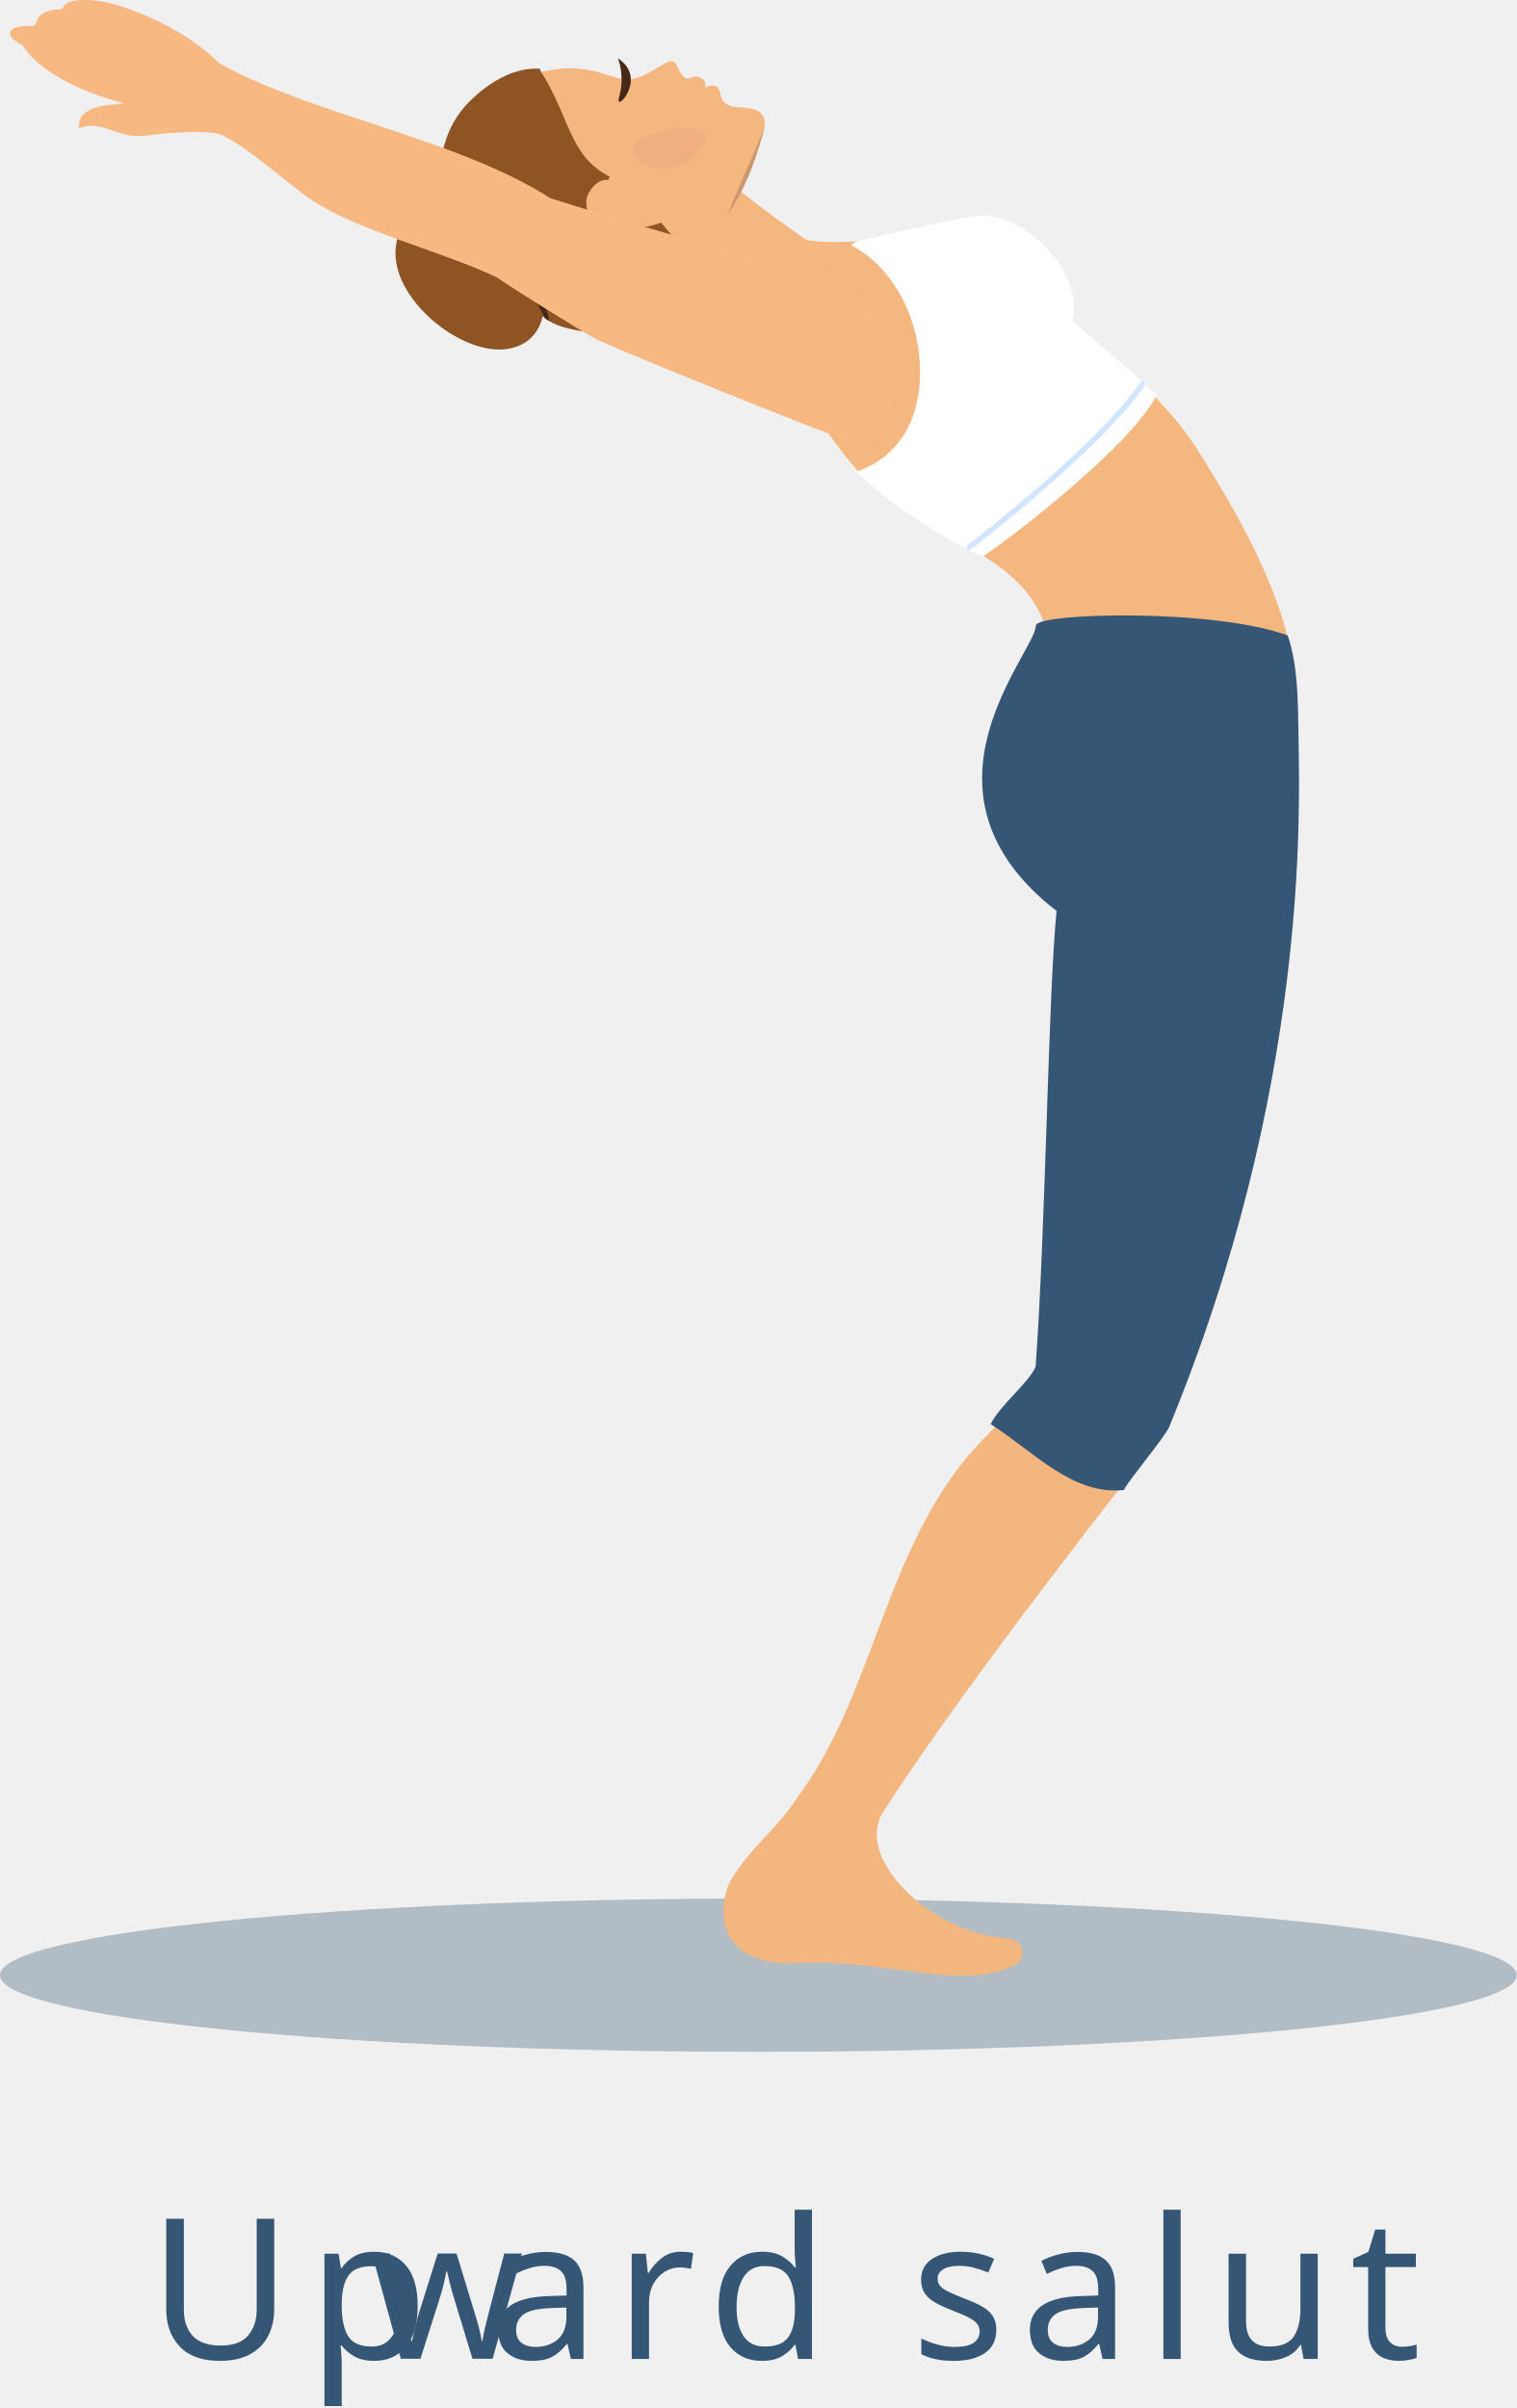
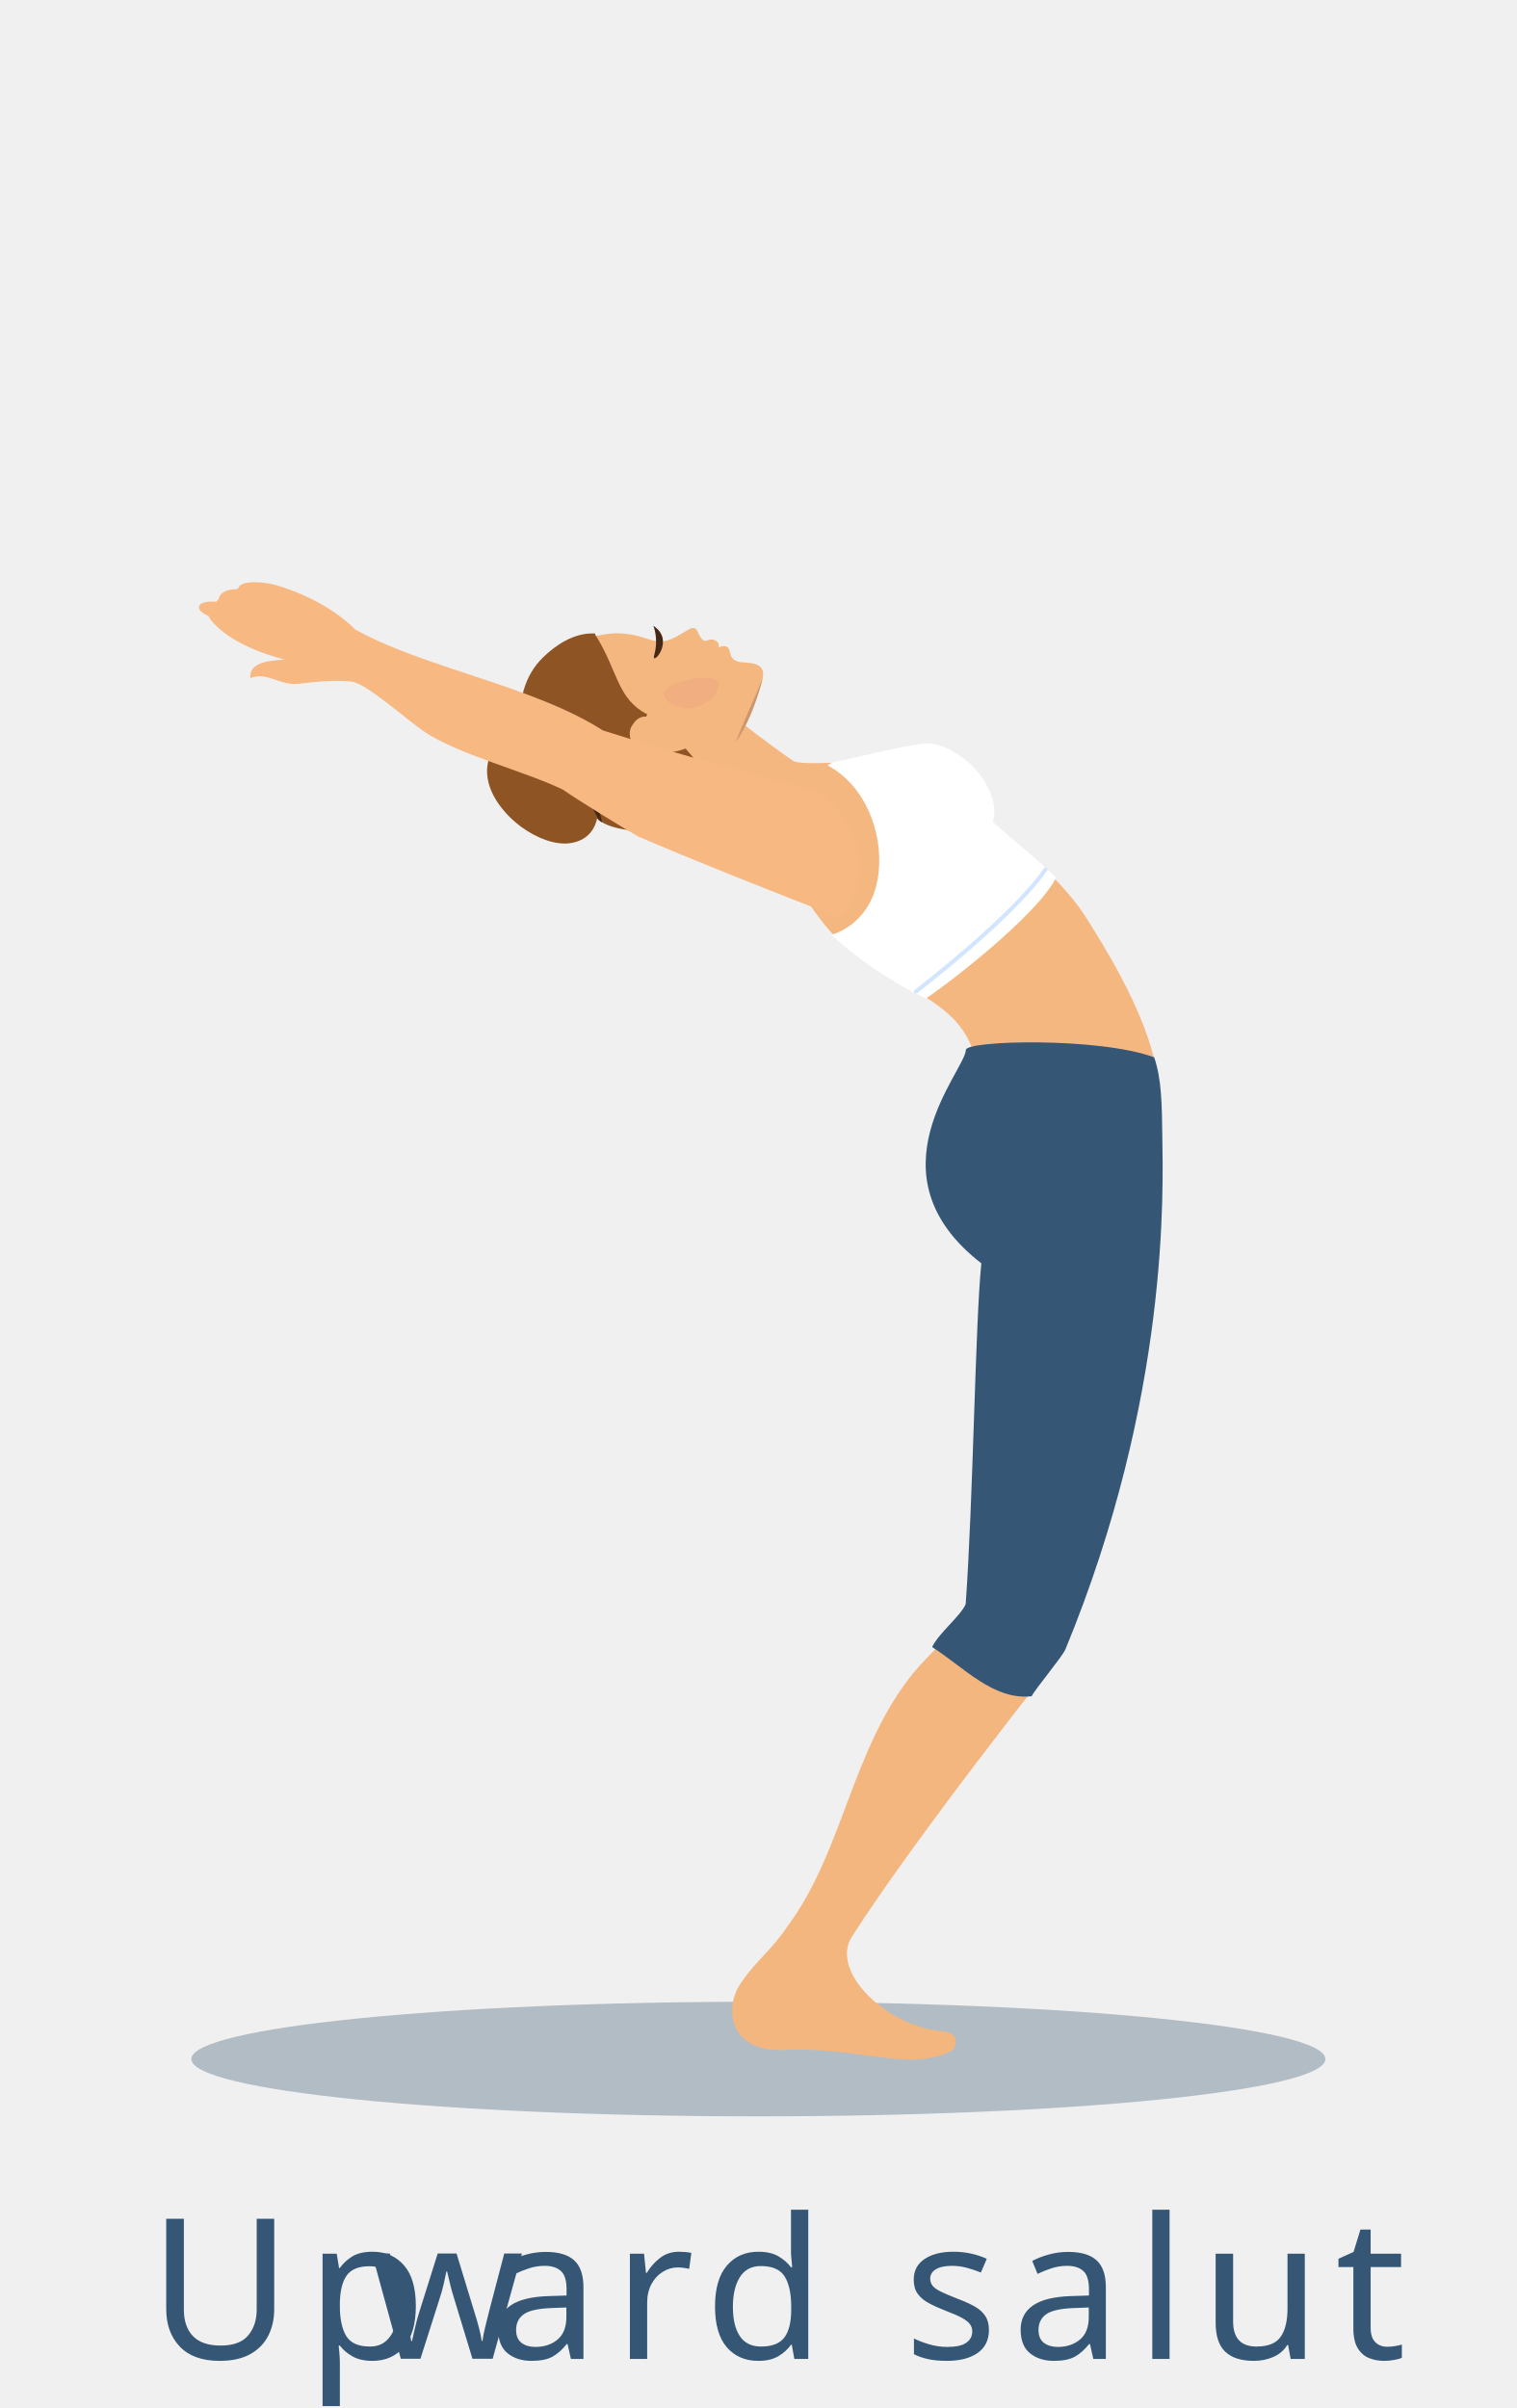
- <svg xmlns="http://www.w3.org/2000/svg" id="Layer_1" data-name="Layer 1" viewBox="0 0 656.68 1042.53">
-   <defs>
-     <style>
-       .cls-1 {
-         fill: #f7b882;
-       }
- 
-       .cls-2 {
-         fill: #f3b67f;
-       }
- 
-       .cls-3 {
-         fill: #f1ae80;
-       }
- 
-       .cls-4 {
-         fill: #f5b780;
-       }
- 
-       .cls-5 {
-         fill: #fff;
-       }
- 
-       .cls-6 {
-         fill: #8e5424;
-       }
- 
-       .cls-7 {
-         fill: #b2bcc4;
-       }
- 
-       .cls-8 {
-         fill: #cd976d;
-       }
- 
-       .cls-9 {
-         fill: #d1e5ff;
-       }
- 
-       .cls-10 {
-         fill: #452815;
-       }
- 
-       .cls-11, .cls-12 {
-         fill: #355775;
-       }
- 
-       .cls-13 {
-         letter-spacing: .08em;
-       }
- 
-       .cls-14 {
-         letter-spacing: .08em;
-       }
- 
-       .cls-12 {
-         font-family: FarmWaveFree-Regular, 'Farm Wave Free';
-         font-size: 85px;
-         isolation: isolate;
-       }
- 
-       .cls-15 {
-         letter-spacing: .04em;
-       }
-     </style>
-   </defs>
-   <text class="cls-12" transform="translate(64.31 1021.28)">
-     <tspan class="cls-14" x="0" y="0">Up</tspan>
-     <tspan class="cls-15" x="95.79" y="0">w</tspan>
-     <tspan class="cls-13" x="147.5" y="0">ard salut</tspan>
-   </text>
+ <svg xmlns="http://www.w3.org/2000/svg" version="1.1" id="Layer_1" x="0px" y="0px" viewBox="0 0 656.68 1042.53" style="enable-background:new 0 0 656.68 1042.53;" xml:space="preserve">
+   <style type="text/css">
+ 	.st0{fill:#355775;}
+ 	.st1{font-family:'FarmWaveFree-Regular';}
+ 	.st2{font-size:85px;}
+ 	.st3{letter-spacing:6;}
+ 	.st4{letter-spacing:3;}
+ 	.st5{fill:#B2BCC4;}
+ 	.st6{fill:#F3B67F;}
+ 	.st7{fill:#F5B780;}
+ 	.st8{fill:#8E5424;}
+ 	.st9{fill:#452815;}
+ 	.st10{fill:#CD976D;}
+ 	.st11{fill:#F1AE80;}
+ 	.st12{fill:#FFFFFF;}
+ 	.st13{fill:#D1E5FF;}
+ 	.st14{fill:#F7B882;}
+ </style>
+   <text transform="matrix(1 0 0 1 64.31 1021.28)" class="st0 st1 st2 st3">Up</text>
+   <text transform="matrix(1 0 0 1 160.1 1021.28)" class="st0 st1 st2 st4">w</text>
+   <text transform="matrix(1 0 0 1 211.81 1021.28)" class="st0 st1 st2 st3">ard salut</text>
  <g>
-     <ellipse class="cls-7" cx="328.34" cy="855.14" rx="328.34" ry="33.18" />
+     <ellipse class="st5" cx="328.34" cy="891.45" rx="245.5" ry="24.81" />
    <g>
-       <path class="cls-2" d="M449,600.02c-11.24,10.96-23.34,22.47-30.86,31.47-36.15,44.69-40.31,102.69-72.85,146.67-9.4,14.06-18.53,20.27-26.48,32.17-9.76,12.26-9.96,41.18,24.92,39.55,42.68-1.99,71.47,13.03,96.51,.51,2.05-1.02,5.85-10.43-5.01-11.27-32.55-2.5-65.98-35.03-52.58-55.08,37.97-59.12,114.24-154.97,120.18-162.74-21.59-5.33-40.63-3.93-53.83-21.28Z" />
+       <path class="st6" d="M418.56,700.7c-8.4,8.19-17.45,16.8-23.07,23.53c-27.03,33.41-30.14,76.78-54.47,109.66    c-7.03,10.51-13.85,15.16-19.8,24.05c-7.3,9.17-7.45,30.79,18.63,29.57c31.91-1.49,53.44,9.74,72.16,0.38    c1.53-0.76,4.37-7.8-3.75-8.43c-24.34-1.87-49.33-26.19-39.31-41.18c28.39-44.2,85.42-115.87,89.86-121.68    C442.66,712.62,428.43,713.67,418.56,700.7L418.56,700.7z" />
      <g>
-         <path class="cls-4" d="M295.56,132.99c1.38-.57,2.69-1.12,3.91-1.62,5.11,.57,12.41,3.71,20.18,8.02,26.62,27.57,38.22,48.85,49.26,61.6,35.07,40.47,91.8,35.01,86.39,98.74,27.79-13.96,104.62-14.71,101.93-25.02-8.06-30.92-27.66-62.29-38.94-80.3-24.77-39.56-106.99-95.75-108.86-90.91-3.83-1.64-52.12,3.28-60.4,.25-3.68-2.22-23.98-17.14-28.34-20.89,.66-1.8,1.36-3.54,2.14-5.12,3.33-7.77,7.78-18.86,8.21-22.88,.83-7.6-5.25-8.01-11.38-8.42-3.23-.22-6.27-1.01-7.39-4.4-.56-1.74-.3-2.7-1.53-4.14-.81-.9-2.1-.93-3.19-.82-1.95,.2-2.4,2.05-2.11-.39,.25-1.93-2.24-3.49-4.09-3.57-2.73-.12-3.84,2.92-6.82-1.82-.76-1.23-1.16-2.64-1.98-3.82-.88-1.29-2.55-1.14-3.8-.5-3.7,1.98-7.09,4.42-11,6.04-1.21,.41-2.41,.76-3.44,1.05-.51,.09-1,.14-1.49,.18,.64-2.09-1.18-5.8-3.48-7.27,1.13,2.15,1.03,4.91-.26,7.1-2.44-.38-4.9-1.22-7.49-2.08-4.81-1.56-9.88-2.33-14.95-2.45-2.65-.1-9.94,.64-18.34,3.16-.64,82.17,64.86,93.3,67.26,100.28Z" />
-         <path class="cls-6" d="M293.97,137.13c-6.93,2.94-20.74,7.74-35.44,6.88-12.64-.74-19.03-3.65-22.16-5.96-.53-.39-1.01-.8-1.41-1.2-.85,4.06-4.08,12.98-16.31,14.35-8.01,.88-18.34-2.69-27.64-9.54-11.95-8.81-23.93-24.63-18.37-40.23,1.98-5.54,5.92-8.96,9.53-11.03-.98-.2-1.87-.5-2.64-.89-2.87-1.44-3.41-4.72-2.24-6.42,.67-.97,2.13-1.66,4.06-.43,1.23,.78,2.79,1.48,4.61,2.06-1.7-1.61-2.99-3.51-3.58-5.33-.78-2.4,.3-4.53,1.64-5.5,1.82-1.31,3.99-.48,4.51,1.97,.26,1.23,.74,2.58,1.42,4.03,.37-10.08,1.92-24.94,13.75-36.39,7.17-6.94,17.6-14.17,29.4-13.8l.7,.02,.07,.7c13.23,20.86,12.5,37.16,30.09,46.07l-.58,1.43c-4.82-.48-7.28,3.69-8.47,5.61-1.92,3.08-1.9,10.8,5.62,13.87,11.4,4.66,25.66-1.03,25.66-1.03,0,0,21.92,24.64,19.64,33.05l-11.63,7.6-.23,.11Z" />
-         <path class="cls-10" d="M184.03,73.9c1.82-1.31,3.99-.48,4.51,1.97,.26,1.23,.74,2.58,1.42,4.03,.02-.57,39.34,18.98,47.92,59.15-.57-.34-1.08-.67-1.51-.99-.22-.16-.39-.33-.59-.5-.05-.12-.07-.23-.12-.35-27.73-55.75-53.99-46.51-53.48-46.8-.98-.2-1.87-.5-2.64-.89-2.87-1.44-3.41-4.72-2.24-6.42,.67-.97,2.13-1.66,4.06-.43,1.23,.78,2.79,1.48,4.61,2.06-1.7-1.61-2.99-3.51-3.58-5.33-.78-2.41,.3-4.54,1.64-5.5Z" />
-         <path class="cls-10" d="M267.51,25.24s3.27,7.31,.48,17.11c-1.94,6.85,12.78-8.45-.48-17.11Z" />
-         <path class="cls-8" d="M330.62,56.15s-4.47,20.96-15.37,36.43c3.4-9.25,9.17-21.45,15.37-36.43Z" />
-         <path class="cls-3" d="M305.49,58.99c-1.78,12.79-20.34,19.15-30.39,9.1s31.54-17.34,30.39-9.1Z" />
-         <path class="cls-5" d="M464.09,138.89c5.41-17.46-15.16-42.66-35.91-45.46-7.63-.97-40.54,7.62-54.62,10.4-1.79,.2-3.51,1.02-5.12,2.25,21.7,11.51,32.13,38.62,29.52,62.24-2.07,18.71-12.54,31.01-27.21,35.89,17.35,16.73,42.34,31.17,54.54,36.82,9.22-5.74,63.83-47.1,75.46-69.92-8.94-8.97-36.58-32.17-36.66-32.22Z" />
+         <path class="st7" d="M303.83,351.5c1.03-0.43,2.01-0.84,2.92-1.21c3.82,0.43,9.28,2.77,15.09,6     c19.9,20.61,28.58,36.53,36.83,46.06c26.22,30.26,68.64,26.18,64.59,73.83c20.78-10.44,78.22-11,76.21-18.71     c-6.03-23.12-20.68-46.57-29.12-60.04c-18.52-29.58-80-71.59-81.39-67.97c-2.86-1.23-38.97,2.45-45.16,0.19     c-2.75-1.66-17.93-12.82-21.19-15.62c0.49-1.35,1.02-2.65,1.6-3.83c2.49-5.81,5.82-14.1,6.14-17.11c0.62-5.68-3.93-5.99-8.51-6.3     c-2.42-0.16-4.69-0.76-5.53-3.29c-0.42-1.3-0.22-2.02-1.14-3.1c-0.61-0.67-1.57-0.7-2.39-0.61c-1.46,0.15-1.79,1.53-1.58-0.29     c0.19-1.44-1.67-2.61-3.06-2.67c-2.04-0.09-2.87,2.18-5.1-1.36c-0.57-0.92-0.87-1.97-1.48-2.86c-0.66-0.96-1.91-0.85-2.84-0.37     c-2.77,1.48-5.3,3.3-8.22,4.52c-0.9,0.31-1.8,0.57-2.57,0.79c-0.38,0.07-0.75,0.1-1.11,0.13c0.48-1.56-0.88-4.34-2.6-5.44     c0.84,1.61,0.77,3.67-0.19,5.31c-1.82-0.28-3.66-0.91-5.6-1.56c-3.6-1.17-7.39-1.74-11.18-1.83c-1.98-0.07-7.43,0.48-13.71,2.36     C253.06,337.96,302.04,346.28,303.83,351.5L303.83,351.5z" />
+         <path class="st8" d="M302.64,354.59c-5.18,2.2-15.51,5.79-26.5,5.14c-9.45-0.55-14.23-2.73-16.57-4.46     c-0.4-0.29-0.76-0.6-1.05-0.9c-0.64,3.04-3.05,9.71-12.19,10.73c-5.99,0.66-13.71-2.01-20.67-7.13     c-8.93-6.59-17.89-18.42-13.74-30.08c1.48-4.14,4.43-6.7,7.13-8.25c-0.73-0.15-1.4-0.37-1.97-0.67c-2.15-1.08-2.55-3.53-1.67-4.8     c0.5-0.73,1.59-1.24,3.04-0.32c0.92,0.58,2.09,1.11,3.45,1.54c-1.27-1.2-2.24-2.62-2.68-3.99c-0.58-1.79,0.22-3.39,1.23-4.11     c1.36-0.98,2.98-0.36,3.37,1.47c0.19,0.92,0.55,1.93,1.06,3.01c0.28-7.54,1.44-18.65,10.28-27.21     c5.36-5.19,13.16-10.59,21.98-10.32l0.52,0.01l0.05,0.52c9.89,15.6,9.35,27.78,22.5,34.45l-0.43,1.07     c-3.6-0.36-5.44,2.76-6.33,4.19c-1.44,2.3-1.42,8.08,4.2,10.37c8.52,3.48,19.19-0.77,19.19-0.77s16.39,18.42,14.68,24.71     l-8.7,5.68L302.64,354.59L302.64,354.59z" />
+         <path class="st9" d="M220.44,307.32c1.36-0.98,2.98-0.36,3.37,1.47c0.19,0.92,0.55,1.93,1.06,3.01     c0.01-0.43,29.41,14.19,35.83,44.23c-0.43-0.25-0.81-0.5-1.13-0.74c-0.16-0.12-0.29-0.25-0.44-0.37     c-0.04-0.09-0.05-0.17-0.09-0.26c-20.73-41.68-40.37-34.78-39.99-34.99c-0.73-0.15-1.4-0.37-1.97-0.67     c-2.15-1.08-2.55-3.53-1.67-4.8c0.5-0.73,1.59-1.24,3.04-0.32c0.92,0.58,2.09,1.11,3.45,1.54c-1.27-1.2-2.24-2.62-2.68-3.99     C218.63,309.63,219.44,308.04,220.44,307.32L220.44,307.32z" />
+         <path class="st9" d="M282.86,270.93c0,0,2.44,5.47,0.36,12.79C281.77,288.85,292.77,277.41,282.86,270.93z" />
+         <path class="st10" d="M330.04,294.05c0,0-3.34,15.67-11.49,27.24C321.09,314.37,325.41,305.25,330.04,294.05z" />
+         <path class="st11" d="M311.26,296.17c-1.33,9.56-15.21,14.32-22.72,6.8C281.02,295.46,312.11,290.01,311.26,296.17z" />
+         <path class="st12" d="M429.84,355.91c4.05-13.05-11.34-31.9-26.85-33.99c-5.7-0.73-30.31,5.7-40.84,7.78     c-1.34,0.15-2.62,0.76-3.83,1.68c16.23,8.61,24.02,28.88,22.07,46.54c-1.55,13.99-9.38,23.19-20.34,26.83     c12.97,12.51,31.66,23.31,40.78,27.53c6.89-4.29,47.73-35.22,56.42-52.28C450.57,373.29,429.9,355.95,429.84,355.91z" />
      </g>
-       <path class="cls-11" d="M448.48,270.83c-.34,12.15-57.69,71.93,8.97,123.57-3.57,34.9-4.69,136.76-9.07,197.3-2.67,6.64-15.62,16.84-19.45,24.89,18.4,11.7,35.53,30.96,57.63,28.49,1.95-4.03,17.87-23.03,19.58-27.18,60.54-146.83,56.49-267.01,56.09-297.09-.24-17.94-.31-32.77-4.7-45.69-32.17-11.82-108.89-9.81-109.05-4.29Z" />
-       <path class="cls-9" d="M495.78,166.43c-.02,.19-.09,.38-.21,.56-19.24,28.01-74.72,70.51-75.28,70.93-.51,.39-1.23,.28-1.61-.25-.37-.53-.26-1.27,.25-1.67,.56-.42,55.74-42.69,74.77-70.39,.37-.54,1.09-.66,1.6-.29,.36,.27,.52,.7,.48,1.11Z" />
-       <path class="cls-1" d="M92.74,57.55c8.58,1,30.82,21.14,41.85,28.8,19.83,13.48,57.83,22.79,80.61,33.8,8.78,6.14,37.88,24.04,43.33,26.97,22.47,10,102.97,42.1,103.16,41.56,4.23,1.79,8.75,3.64,13.52,5.55,20.58-21.69,14.01-54.48-14.59-74.22-25.34-6.13-71.59-17.97-122.31-34.19-40.36-25.88-104.25-36.37-143.53-58.55,0,0-14.94-16.42-45.42-25.48C42.5-.25,28.71-1.46,27.26,3.35l-.71,.64c-5.7,.16-9.98,1.66-10.76,5.85l-1.2,1.41c-5.16-.19-9.07,.36-9.95,2.37-.95,2.16,1.36,4.17,5.34,5.99l1.09,1.91c12.79,16.55,42.9,23.2,42.9,23.2-5.65,.93-20.68,.24-19.76,10.83,9.72-4.06,16.99,4.69,28.43,3.2,9.15-1.19,21.52-2.21,30.1-1.2Z" />
+       <path class="st0" d="M418.17,454.56c-0.25,9.08-43.13,53.78,6.71,92.39c-2.67,26.09-3.51,102.26-6.78,147.52    c-2,4.96-11.68,12.59-14.54,18.61c13.76,8.75,26.57,23.15,43.09,21.3c1.46-3.01,13.36-17.22,14.64-20.32    c45.27-109.78,42.24-199.64,41.94-222.13c-0.18-13.41-0.23-24.5-3.51-34.16C475.65,448.93,418.29,450.43,418.17,454.56    L418.17,454.56z" />
+       <path class="st13" d="M453.53,376.5c-0.01,0.14-0.07,0.28-0.16,0.42c-14.39,20.94-55.87,52.72-56.29,53.03    c-0.38,0.29-0.92,0.21-1.2-0.19c-0.28-0.4-0.19-0.95,0.19-1.25c0.42-0.31,41.68-31.92,55.91-52.63c0.28-0.4,0.81-0.49,1.2-0.22    C453.44,375.87,453.56,376.2,453.53,376.5L453.53,376.5z" />
+       <path class="st14" d="M152.18,295.09c6.42,0.75,23.04,15.81,31.29,21.53c14.83,10.08,43.24,17.04,60.27,25.27    c6.56,4.59,28.32,17.97,32.4,20.17c16.8,7.48,76.99,31.48,77.13,31.07c3.16,1.34,6.54,2.72,10.11,4.15    c15.39-16.22,10.48-40.73-10.91-55.49c-18.95-4.58-53.53-13.44-91.45-25.56c-30.18-19.35-77.95-27.19-107.32-43.78    c0,0-11.17-12.28-33.96-19.05c-5.13-1.53-15.44-2.43-16.52,1.17l-0.53,0.48c-4.26,0.12-7.46,1.24-8.05,4.37l-0.9,1.05    c-3.86-0.14-6.78,0.27-7.44,1.77c-0.71,1.62,1.02,3.12,3.99,4.48l0.81,1.43c9.56,12.37,32.08,17.35,32.08,17.35    c-4.22,0.7-15.46,0.18-14.77,8.1c7.27-3.04,12.7,3.51,21.26,2.39C136.52,295.1,145.77,294.34,152.18,295.09z" />
    </g>
  </g>
</svg>
